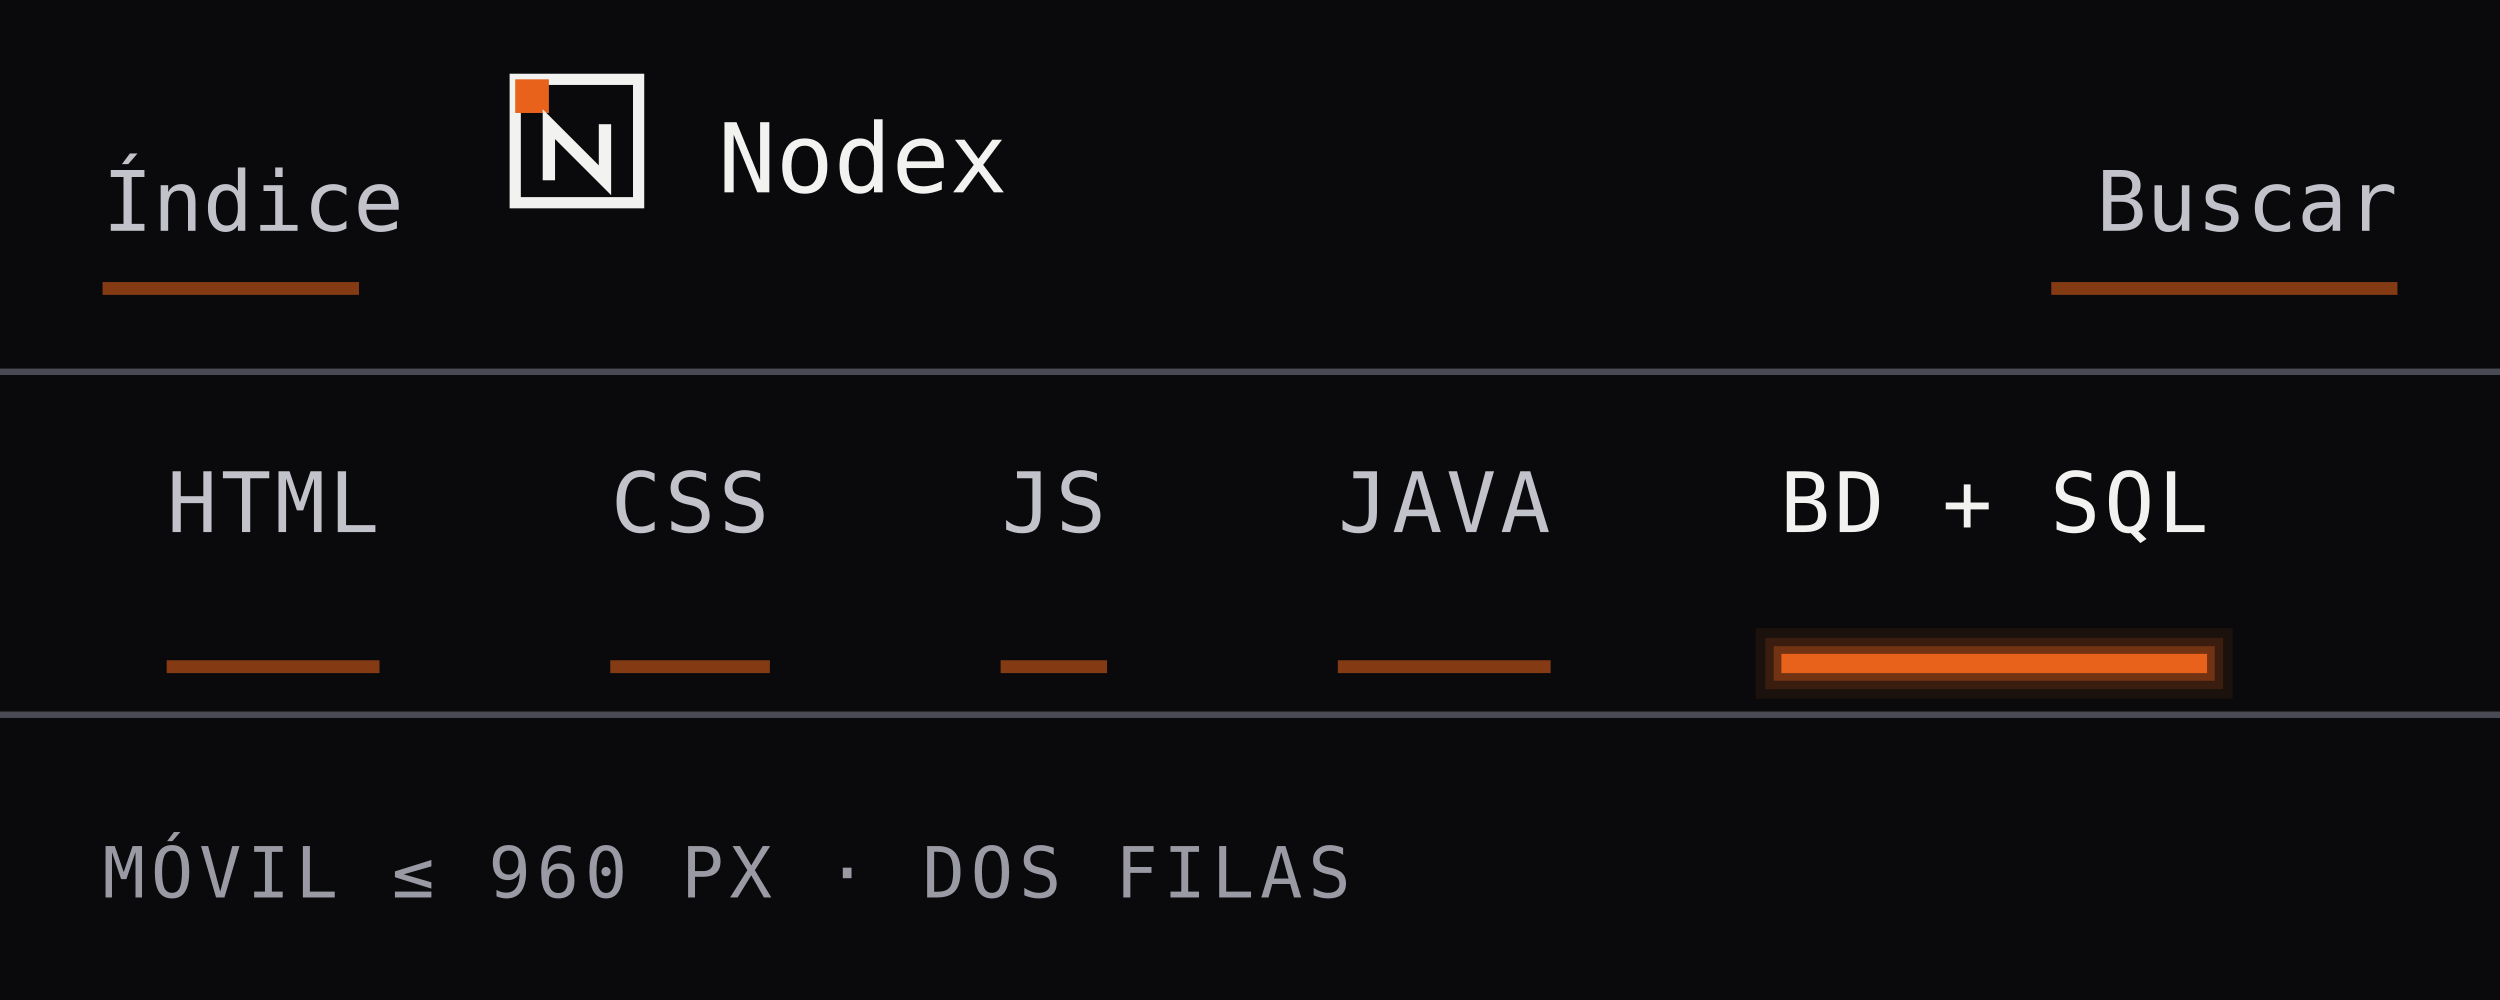
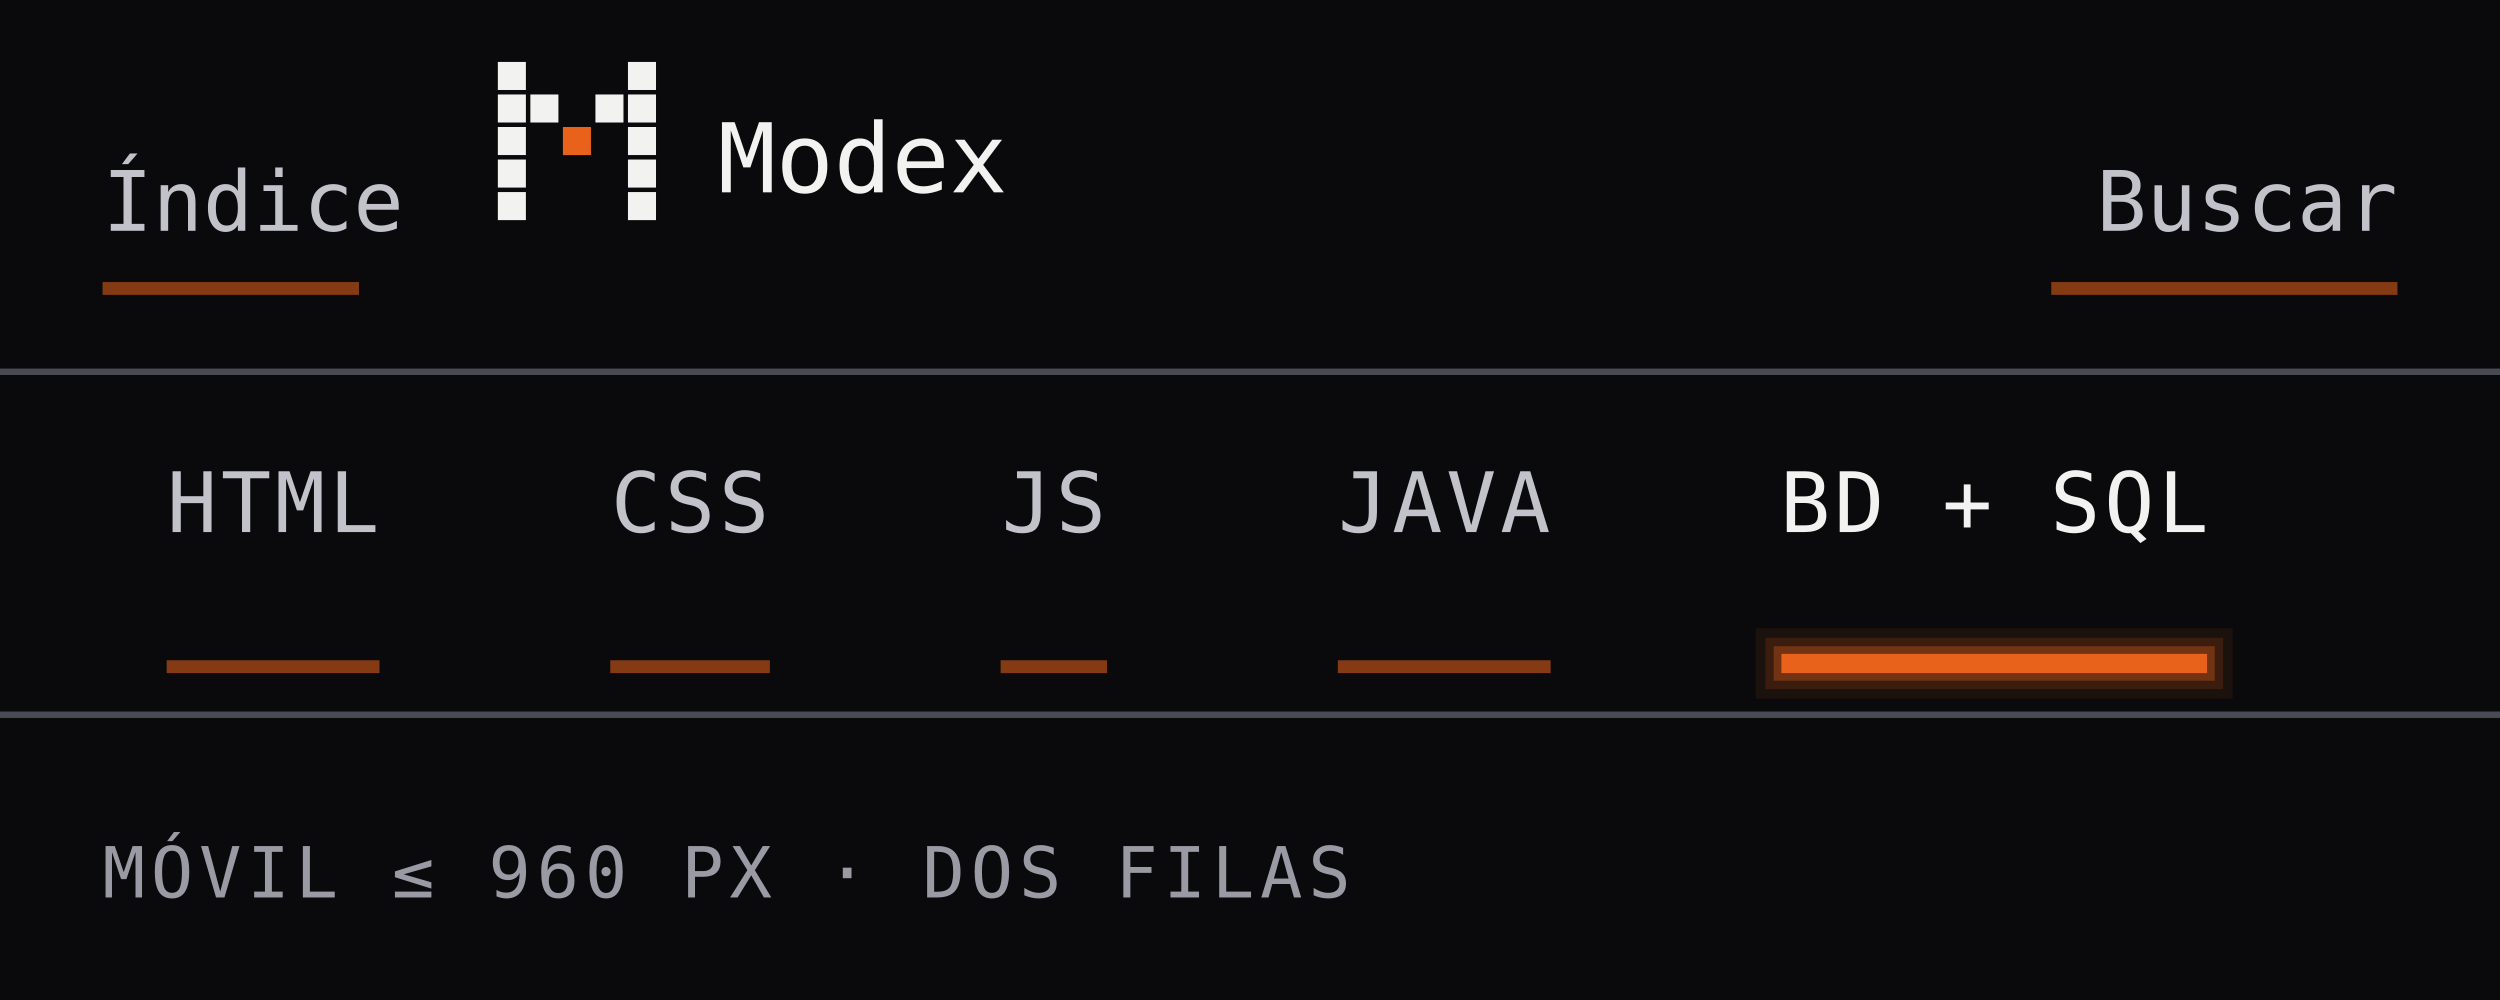
<svg xmlns="http://www.w3.org/2000/svg" viewBox="0 0 390 156" width="390" height="156" role="img" aria-labelledby="t d">
  <style>text{font-family:'Fira Code','DejaVu Sans Mono',ui-monospace,monospace;font-variant-ligatures:none;font-feature-settings:"liga" 0,"calt" 0}</style>
  <rect width="390" height="156" fill="#0A0A0C" />
  <line x1="0" y1="111.5" x2="390" y2="111.5" stroke="#4A4A55" stroke-width="1" />
  <text x="16" y="36" font-size="13" font-weight="400" fill="#C2C2CB">Índice</text>
  <rect x="16" y="44" width="40" height="2" fill="#E8621C" opacity="0.55" />
  <g transform="translate(76 8) scale(0.875)">
-     <rect x="5" y="5" width="22" height="22" fill="none" stroke="#F2F2F0" stroke-width="2" />
-     <rect x="5" y="5" width="6" height="6" fill="#E8621C" />
-     <polyline points="11,23 11,13 21,23 21,13" fill="none" stroke="#F2F2F0" stroke-width="2.2" stroke-linejoin="miter" stroke-miterlimit="10" />
+     <rect x="1.9" y="1.9" width="5" height="5" fill="#F2F2F0" />
+     <rect x="25.1" y="1.9" width="5" height="5" fill="#F2F2F0" />
+     <rect x="1.9" y="7.7" width="5" height="5" fill="#F2F2F0" />
+     <rect x="7.7" y="7.7" width="5" height="5" fill="#F2F2F0" />
+     <rect x="19.3" y="7.7" width="5" height="5" fill="#F2F2F0" />
+     <rect x="25.1" y="7.7" width="5" height="5" fill="#F2F2F0" />
+     <rect x="1.9" y="13.5" width="5" height="5" fill="#F2F2F0" />
+     <rect x="13.5" y="13.5" width="5" height="5" fill="#E8621C" />
+     <rect x="25.1" y="13.5" width="5" height="5" fill="#F2F2F0" />
+     <rect x="1.9" y="19.3" width="5" height="5" fill="#F2F2F0" />
+     <rect x="25.1" y="19.3" width="5" height="5" fill="#F2F2F0" />
+     <rect x="1.9" y="25.1" width="5" height="5" fill="#F2F2F0" />
+     <rect x="25.1" y="25.1" width="5" height="5" fill="#F2F2F0" />
  </g>
-   <text x="112" y="30" font-size="15" font-weight="500" fill="#F2F2F0">Nodex</text>
+   <text x="112" y="30" font-size="15" font-weight="500" fill="#F2F2F0">Modex</text>
  <text x="374" y="36" font-size="13" font-weight="400" fill="#C2C2CB" text-anchor="end">Buscar</text>
  <rect x="320" y="44" width="54" height="2" fill="#E8621C" opacity="0.55" />
  <line x1="0" y1="58" x2="390" y2="58" stroke="#4A4A55" stroke-width="1" />
  <text x="42.6" y="83" font-size="13" font-weight="500" fill="#C2C2CB" text-anchor="middle" letter-spacing="0.6">HTML</text>
  <rect x="26" y="103" width="33.2" height="2" fill="#E8621C" opacity="0.55" />
  <text x="107.65" y="83" font-size="13" font-weight="500" fill="#C2C2CB" text-anchor="middle" letter-spacing="0.6">CSS</text>
  <rect x="95.2" y="103" width="24.9" height="2" fill="#E8621C" opacity="0.55" />
  <text x="164.4" y="83" font-size="13" font-weight="500" fill="#C2C2CB" text-anchor="middle" letter-spacing="0.6">JS</text>
  <rect x="156.1" y="103" width="16.6" height="2" fill="#E8621C" opacity="0.55" />
  <text x="225.3" y="83" font-size="13" font-weight="500" fill="#C2C2CB" text-anchor="middle" letter-spacing="0.6">JAVA</text>
  <rect x="208.7" y="103" width="33.2" height="2" fill="#E8621C" opacity="0.55" />
  <text x="311.1" y="83" font-size="13" font-weight="500" fill="#F2F2F0" text-anchor="middle" letter-spacing="0.6">BD + SQL</text>
  <rect x="273.9" y="98" width="74.4" height="11" fill="#E8621C" opacity="0.08" />
  <rect x="275.4" y="99.5" width="71.4" height="8.0" fill="#E8621C" opacity="0.16" />
  <rect x="276.7" y="100.8" width="68.8" height="5.4" fill="#E8621C" opacity="0.32" />
  <rect x="277.9" y="102" width="66.4" height="3" fill="#E8621C" />
  <text x="16" y="140" font-size="11" font-weight="400" fill="#9A9AA5" letter-spacing="0.9">MÓVIL ≤ 960 PX · DOS FILAS</text>
</svg>
